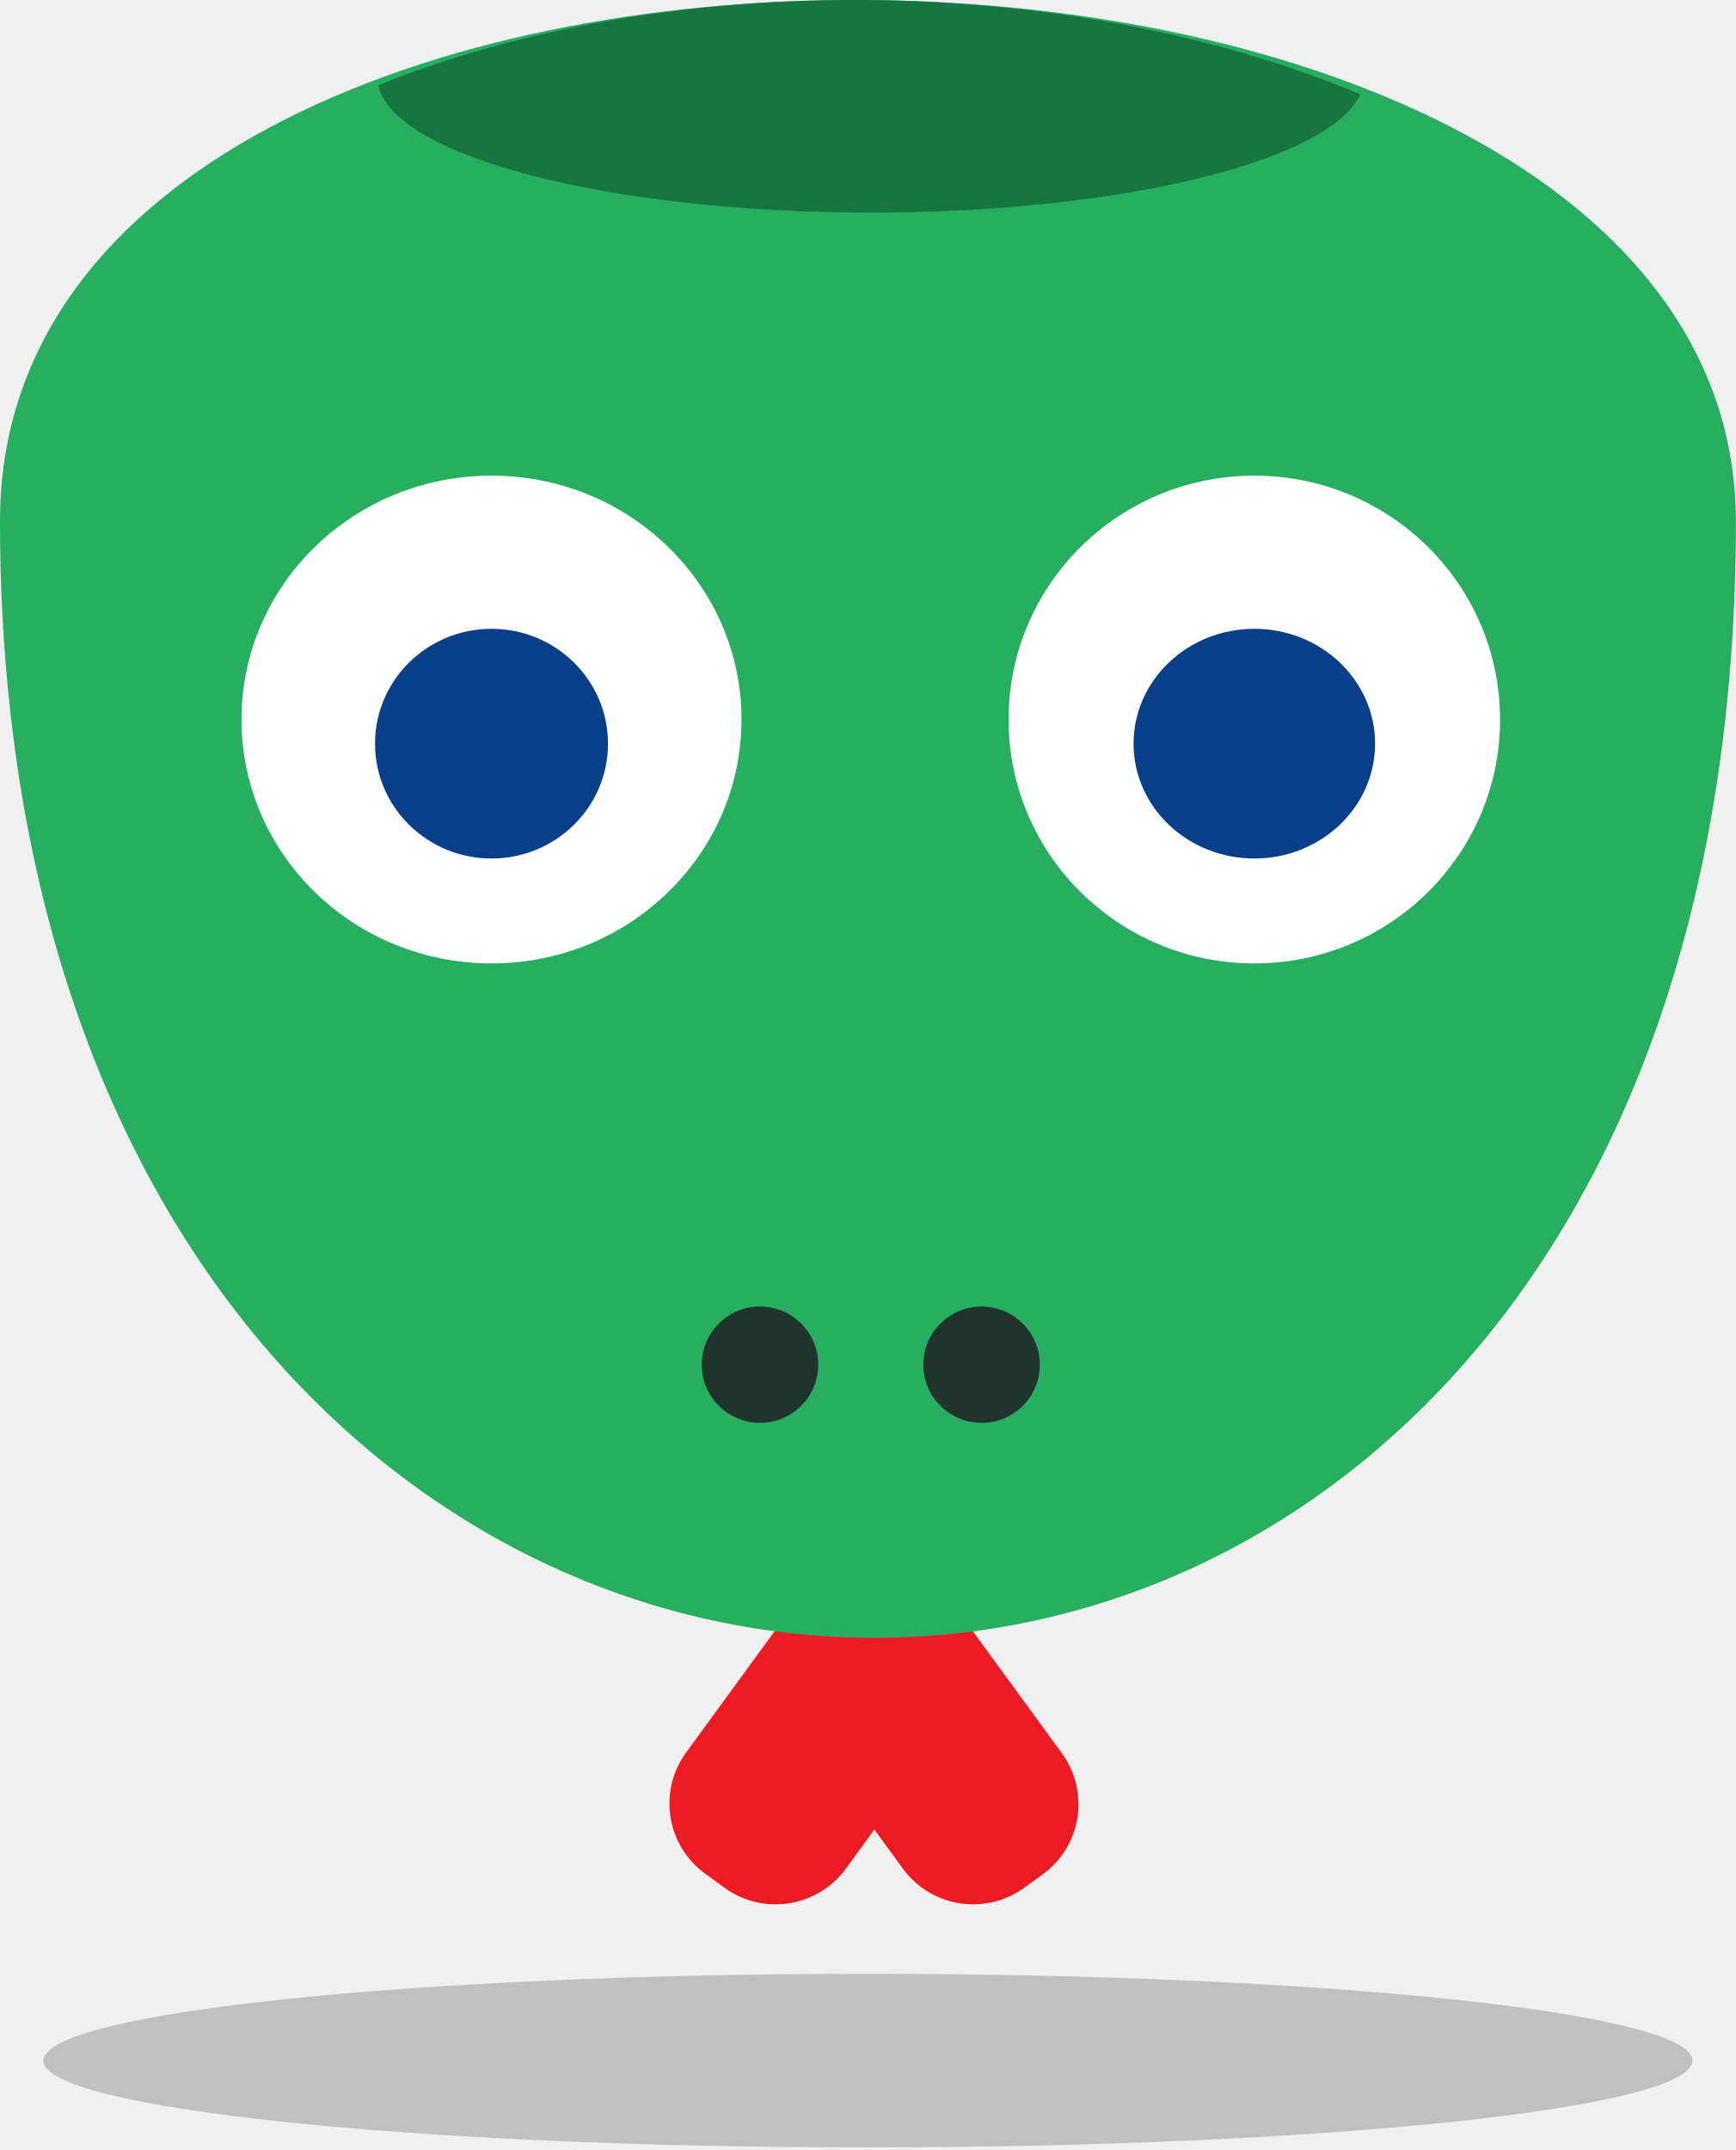
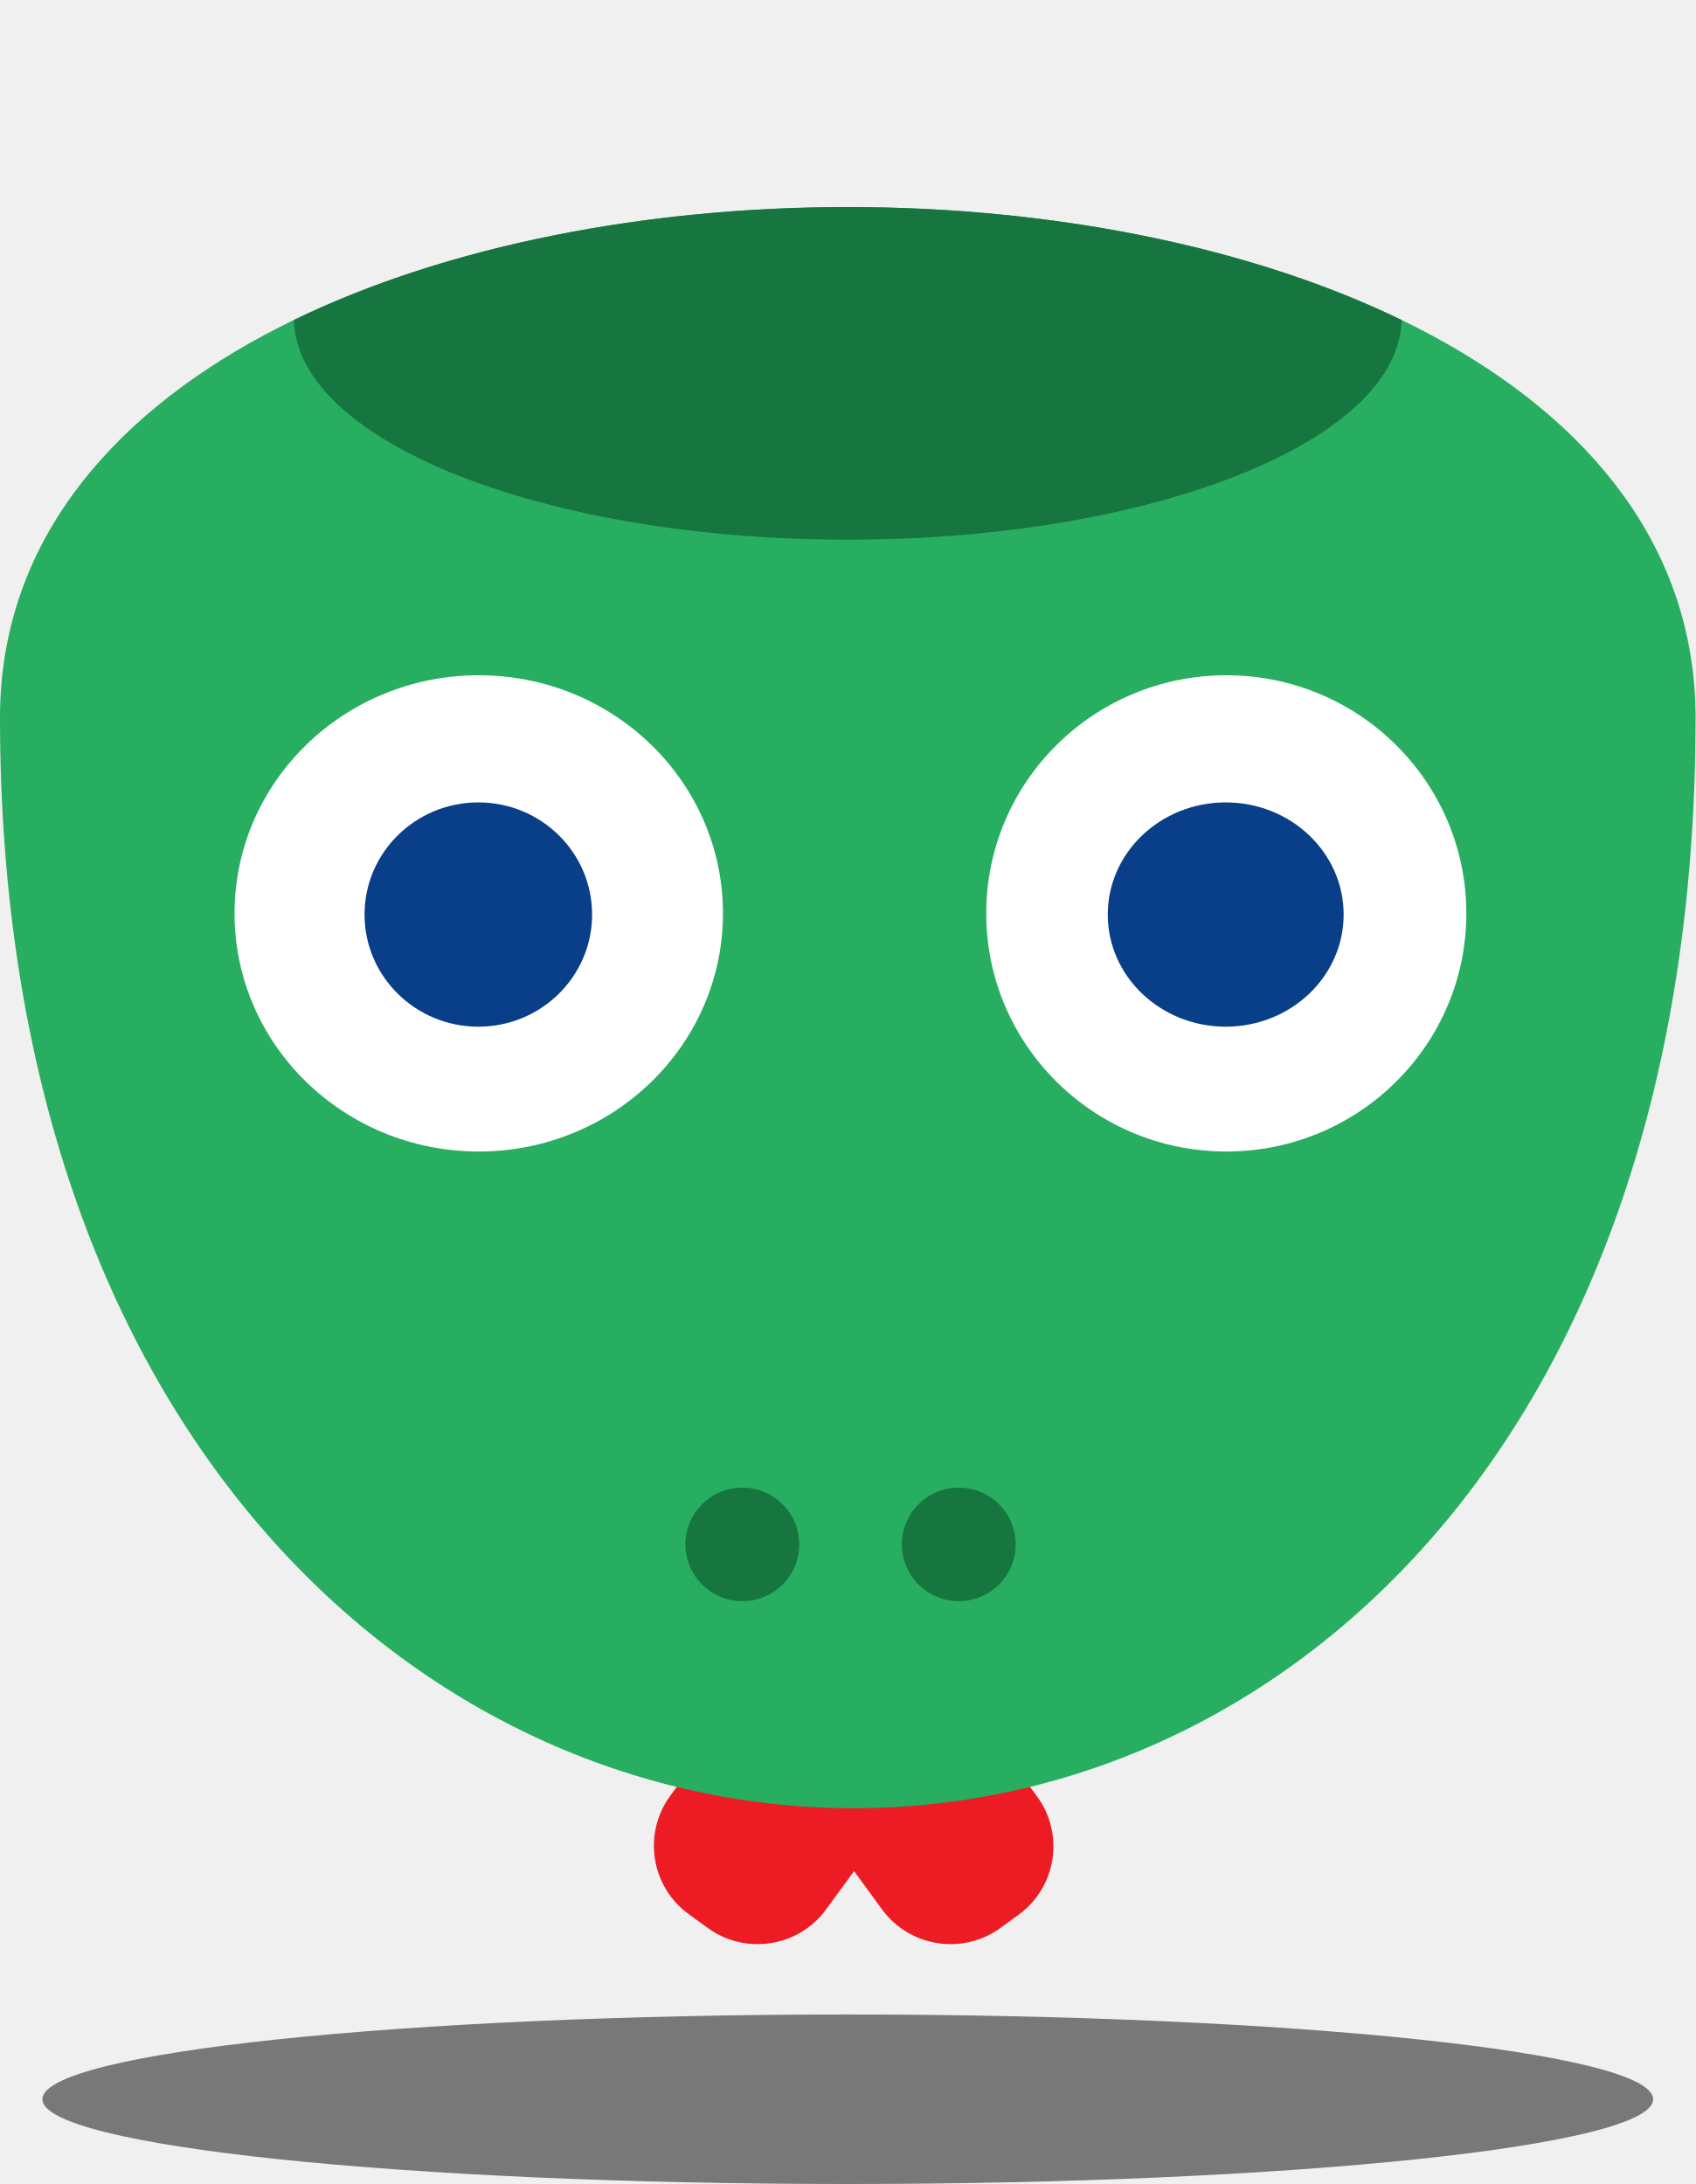
- <svg xmlns="http://www.w3.org/2000/svg" width="600" height="743" viewBox="0 0 600 743" fill="none">
+ <svg xmlns="http://www.w3.org/2000/svg" width="600" height="773" viewBox="0 0 600 773" fill="none">
+   <ellipse className="bouncing-shadow" cx="300" cy="743" rx="285" ry="30" fill="black" fill-opacity="0.5" />
  <g className="bouncing-head">
-     <path fill-rule="evenodd" clip-rule="evenodd" d="M335.001 562H269.001L237.155 605.628C227.386 619.011 230.331 637.758 243.733 647.5L250.419 652.361C263.82 662.103 282.603 659.152 292.371 645.77L302.229 632.265L312.087 645.77C321.856 659.152 340.639 662.103 354.04 652.361L360.427 647.717C373.829 637.975 376.774 619.228 367.005 605.845L335.001 562Z" fill="#ED1C24" />
-     <path d="M600 180.114C600.433 699.16 0.178 690.077 9.16063e-06 180.114C-0.086 -64.51 599.803 -55.523 600 180.114Z" fill="#27AE60" />
-     <ellipse cx="169.888" cy="248.658" rx="86.416" ry="84.281" fill="white" />
-     <ellipse cx="433.552" cy="248.658" rx="84.943" ry="84.281" fill="white" />
-     <ellipse cx="433.555" cy="256.995" rx="41.735" ry="39.69" fill="#083F88" />
-     <ellipse cx="169.891" cy="256.995" rx="40.262" ry="39.69" fill="#083F88" />
-     <ellipse cx="262.693" cy="471.614" rx="20.131" ry="20.09" fill="#1E342C" />
-     <ellipse cx="339.283" cy="471.614" rx="20.131" ry="20.09" fill="#1E342C" />
-     <path fill-rule="evenodd" clip-rule="evenodd" d="M130.758 29.426C231.47 -11.133 369.875 -9.466 470.2 32.581C459.587 55.633 387.884 73.46 301.009 73.46C210.21 73.46 135.983 53.986 130.758 29.426Z" fill="#17753F" />
+     <path d="M335.001 592H269.001L237.155 635.628C227.386 649.011 230.331 667.758 243.733 677.5L250.419 682.361C263.82 692.103 282.603 689.152 292.371 675.77L302.229 662.265L312.087 675.77C321.856 689.152 340.639 692.103 354.04 682.361L360.427 677.717C373.829 667.975 376.774 649.228 367.005 635.845L335.001 592Z" fill="#ED1C24" />
+     <path d="M600 254.115C599.999 773.162 0.178 764.078 9.15762e-06 254.115C-0.086 13 600 13.001 600 254.115Z" fill="#27AE60" />
+     <ellipse cx="169.416" cy="323.281" rx="86.416" ry="84.281" fill="white" />
+     <ellipse cx="433.943" cy="323.281" rx="84.943" ry="84.281" fill="white" />
+     <ellipse cx="433.735" cy="323.69" rx="41.735" ry="39.69" fill="#083F88" />
+     <ellipse cx="169.262" cy="323.69" rx="40.262" ry="39.69" fill="#083F88" />
+     <ellipse cx="262.693" cy="546.614" rx="20.131" ry="20.09" fill="#17753F" />
+     <ellipse cx="339.283" cy="546.614" rx="20.131" ry="20.09" fill="#17753F" />
+     <path fill-rule="evenodd" clip-rule="evenodd" d="M104.008 113.239C213.879 59.951 386.118 59.959 495.99 113.264C494.967 156.266 407.611 191 299.999 191C192.368 191 104.999 156.253 104.008 113.239Z" fill="#17753F" />
  </g>
-   <ellipse className="bouncing-shadow" cx="300" cy="712.104" rx="285" ry="30" fill="black" fill-opacity="0.2" />
</svg>
